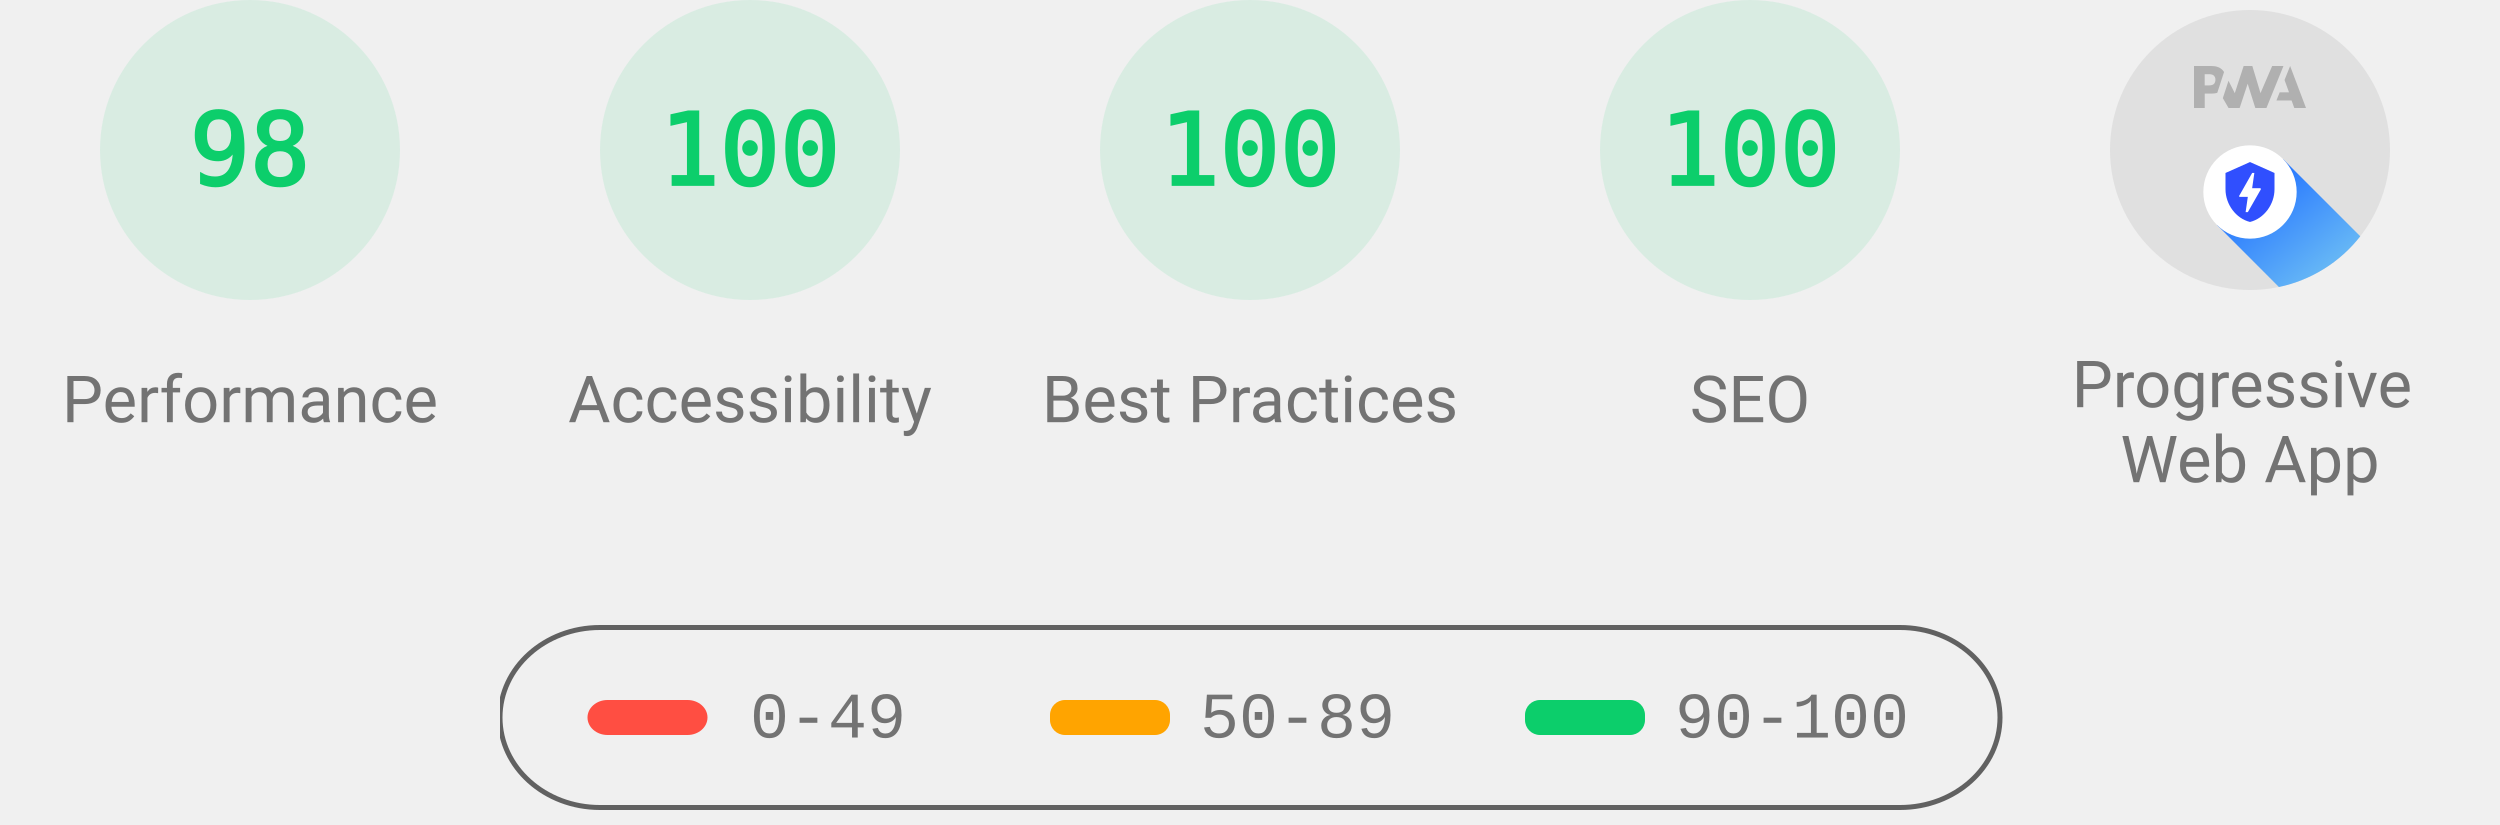
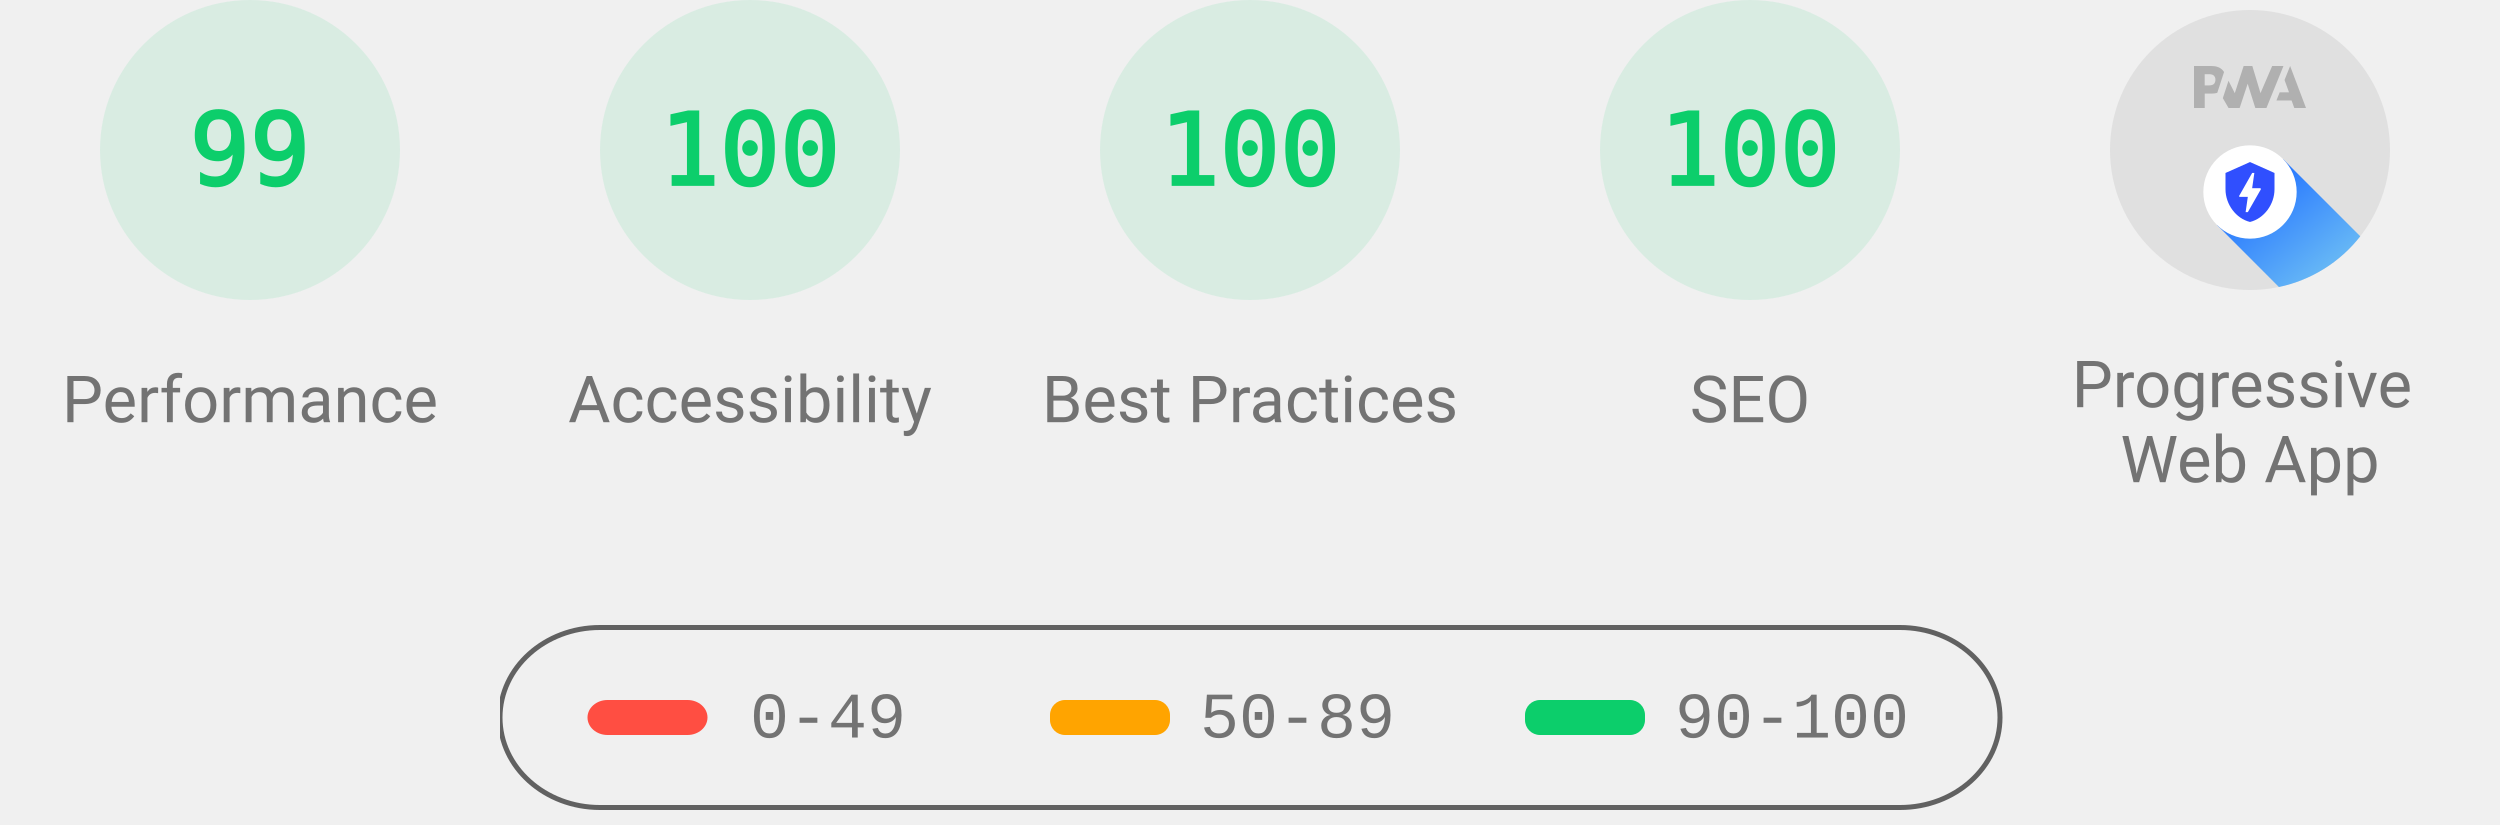
<svg xmlns="http://www.w3.org/2000/svg" class="theme--agnostic" fill="none" width="1000" height="330">
  <style>
			.gauge-base {
				opacity: 0.1
			}

			.gauge-arc {
				fill: none;
				animation-delay: 250ms;
				stroke-linecap: round;
				transform: rotate(-90deg);
				transform-origin: 100px 60px;
				animation: load-gauge 1s ease forwards
			}

			.guage-text {
				font-size: 40px;
				font-family: monospace;
				text-align: center
			}

			.guage-red {
				color: #ff4e42;
				fill: #ff4e42;
				stroke: #ff4e42
			}
			.guage-orange {
				color: #ffa400;
				fill: #ffa400;
				stroke: #ffa400
			}
			.guage-green {
				color: #0cce6b;
				fill: #0cce6b;
				stroke: #0cce6b
			}
			.theme--agnostic .guage-undefined {
				color: #5c5c5c;
				fill: #5c5c5c;
				stroke: #5c5c5c
			}
			.theme--light .guage-undefined {
				color: #1e1e1e;
				fill: #1e1e1e;
				stroke: #1e1e1e
			}
			.theme--dark .guage-undefined {
				color: #f5f5f5;
				fill: #f5f5f5;
				stroke: #f5f5f5
			}

			.guage-title {
				stroke: none;
				font-size: 26px;
				line-height: 26px;
				font-family: Roboto, Halvetica, Arial, sans-serif
			}
			.metric.guage-title {
				font-family: 'Courier New', Courier, monospace
			}
			.theme--agnostic .guage-title {
				color: #737373;
				fill: #737373
			}
			.theme--light .guage-title {
				color: #212121;
				fill: #212121
			}
			.theme--dark .guage-title {
				color: #f5f5f5;
				fill: #f5f5f5
			}

			@keyframes load-gauge {
				from {
					stroke-dasharray: 0 352.858
				}
			}
			.lh-gauge--pwa__disc {
				fill: #e0e0e0
			}
			.lh-gauge--pwa__logo {
				position: relative;
				fill: #b0b0b0
			}
			.lh-gauge--pwa__invisible {
				display: none
			}
			.lh-gauge--pwa__visible {
				display: inline
			}
			.guage-invisible {
				display: none
			}
			.lh-gauge--pwa__logo--primary-color {
				fill: #304ffe
			}
			.theme--agnostic .lh-gauge--pwa__logo--secondary-color {
				fill: #787878
			}
			.theme--light .lh-gauge--pwa__logo--secondary-color {
				fill: #3d3d3d
			}
			.theme--dark .lh-gauge--pwa__logo--secondary-color {
				fill: #d8b6b6
			}
			.theme--light #svg_2 {
				stroke: #00000022
			}
			.theme--agnostic #svg_2 {
				stroke: #616161
			}
			.theme--light #svg_2 {
				stroke: #00000022
			}
			.theme--dark #svg_2 {
				stroke: #f5f5f566
			}
		</style>
  <svg class="guage-div guage-perf guage-green" viewBox="0 0 200 200" width="200" height="200" x="0" y="0">
    <circle class="gauge-base" r="56" cx="100" cy="60" stroke-width="8" />
-     <circle class="gauge-arc guage-arc-1" r="56" cx="100" cy="60" stroke-width="8" style="stroke-dasharray: 344.821, 351.858;" />
-     <text class="guage-text" x="100px" y="60px" alignment-baseline="central" dominant-baseline="central" text-anchor="middle">98</text>
+     <circle class="gauge-arc guage-arc-1" r="56" cx="100" cy="60" stroke-width="8" style="stroke-dasharray: 348.339, 351.858;" />
+     <text class="guage-text" x="100px" y="60px" alignment-baseline="central" dominant-baseline="central" text-anchor="middle">99</text>
    <text class="guage-title" x="100px" y="160px" alignment-baseline="central" dominant-baseline="central" text-anchor="middle">Performance</text>
  </svg>
  <svg class="guage-div guage-acc guage-green" viewBox="0 0 200 200" width="200" height="200" x="200" y="0">
    <circle class="gauge-base" r="56" cx="100" cy="60" stroke-width="8" />
    <circle class="gauge-arc guage-arc-2" r="56" cx="100" cy="60" stroke-width="8" style="stroke-dasharray: 351.858, 351.858;" />
    <text class="guage-text" x="100px" y="60px" alignment-baseline="central" dominant-baseline="central" text-anchor="middle">100</text>
    <text class="guage-title" x="100px" y="160px" alignment-baseline="central" dominant-baseline="central" text-anchor="middle">Accessibility</text>
  </svg>
  <svg class="guage-div guage-best guage-green" viewBox="0 0 200 200" width="200" height="200" x="400" y="0">
    <circle class="gauge-base" r="56" cx="100" cy="60" stroke-width="8" />
    <circle class="gauge-arc guage-arc-3" r="56" cx="100" cy="60" stroke-width="8" style="stroke-dasharray: 351.858, 351.858;" />
    <text class="guage-text" x="100px" y="60px" alignment-baseline="central" dominant-baseline="central" text-anchor="middle">100</text>
    <text class="guage-title" x="100px" y="160px" alignment-baseline="central" dominant-baseline="central" text-anchor="middle">Best Practices</text>
  </svg>
  <svg class="guage-div guage-seo guage-green" viewBox="0 0 200 200" width="200" height="200" x="600" y="0">
    <circle class="gauge-base" r="56" cx="100" cy="60" stroke-width="8" />
    <circle class="gauge-arc guage-arc-4" r="56" cx="100" cy="60" stroke-width="8" style="stroke-dasharray: 351.858, 351.858;" />
    <text class="guage-text" x="100px" y="60px" alignment-baseline="central" dominant-baseline="central" text-anchor="middle">100</text>
    <text class="guage-title" x="100px" y="160px" alignment-baseline="central" dominant-baseline="central" text-anchor="middle">SEO</text>
  </svg>
  <svg class="guage-div guage-pwa " viewBox="0 0 200 200" width="200" height="200" x="800" y="0">
    <svg viewBox="0 0 60 60" width="112" height="112" x="44" y="4">
      <defs>
        <linearGradient id="lh-gauge--pwa__check-circle__gradient-0" x1="50%" y1="0%" x2="50%" y2="100%">
          <stop stop-color="#00C852" offset="0%" />
          <stop stop-color="#009688" offset="100%" />
        </linearGradient>
        <linearGradient id="lh-gauge--pwa__installable__shadow-gradient-0" x1="76.056%" x2="24.111%" y1="82.995%" y2="24.735%">
          <stop stop-color="#A5D6A7" offset="0%" />
          <stop stop-color="#80CBC4" offset="100%" />
        </linearGradient>
        <linearGradient id="lh-gauge--pwa__fast-reliable__shadow-gradient-0" x1="76.056%" y1="82.995%" x2="25.678%" y2="26.493%">
          <stop stop-color="#64B5F6" offset="0%" />
          <stop stop-color="#2979FF" offset="100%" />
        </linearGradient>
        <g id="lh-gauge--pwa__fast-reliable-badge-0">
          <circle fill="#FFFFFF" cx="10" cy="10" r="10" />
          <path fill="#304FFE" d="M10 3.58l5.25 2.34v3.5c0 3.23-2.24 6.26-5.25 7-3.01-.74-5.25-3.77-5.25-7v-3.5L10 3.58zm-.47 10.74l2.76-4.83.03-.07c.04-.08 0-.24-.22-.24h-1.64l.47-3.26h-.47l-2.7 4.77c-.02.01.05-.1-.04.05-.09.16-.1.31.18.31h1.63l-.47 3.27h.47z" />
        </g>
        <g id="lh-gauge--pwa__installable-badge-0">
          <circle fill="#FFFFFF" cx="10" cy="10" r="10" />
          <path fill="#009688" d="M10 4.167A5.835 5.835 0 0 0 4.167 10 5.835 5.835 0 0 0 10 15.833 5.835 5.835 0 0 0 15.833 10 5.835 5.835 0 0 0 10 4.167zm2.917 6.416h-2.334v2.334H9.417v-2.334H7.083V9.417h2.334V7.083h1.166v2.334h2.334v1.166z" />
        </g>
      </defs>
      <g stroke="none" fill-rule="nonzero">
        <circle class="lh-gauge--pwa__disc" cx="30" cy="30" r="30" />
        <g class="lh-gauge--pwa__logo">
          <path d="M35.66 19.39l.7-1.75h2L37.4 15 38.6 12l3.4 9h-2.51l-.58-1.61z" />
          <path d="M33.52 21l3.65-9h-2.42l-2.5 5.82L30.5 12h-1.86l-1.9 5.82-1.35-2.65-1.21 3.72L25.4 21h2.38l1.72-5.2 1.64 5.2z" />
          <path fill-rule="nonzero" d="M20.3 17.91h1.48c.45 0 .85-.05 1.2-.15l.39-1.18 1.07-3.3a2.64 2.64 0 0 0-.28-.37c-.55-.6-1.36-.91-2.42-.91H18v9h2.3V17.9zm1.96-3.84c.22.22.33.5.33.87 0 .36-.1.65-.29.87-.2.23-.59.35-1.15.35h-.86v-2.41h.87c.52 0 .89.1 1.1.32z" />
        </g>
        <rect class="lh-gauge--pwa__component lh-gauge--pwa__na-line lh-gauge--pwa__invisible" fill="#FFFFFF" x="20" y="32" width="20" height="4" rx="2" />
        <g class="lh-gauge--pwa__component lh-gauge--pwa__fast-reliable-badge lh-gauge--pwa__visible" transform="translate(20, 29)">
          <path fill="url(#lh-gauge--pwa__fast-reliable__shadow-gradient-0)" d="M33.63 19.49A30 30 0 0 1 16.2 30.36L3 17.14 17.14 3l16.49 16.49z" />
          <use href="#lh-gauge--pwa__fast-reliable-badge-0" />
        </g>
        <g class="lh-gauge--pwa__component lh-gauge--pwa__installable-badge lh-gauge--pwa__invisible" transform="translate(20, 29)">
          <path fill="url(#lh-gauge--pwa__installable__shadow-gradient-0)" d="M33.629 19.487c-4.272 5.453-10.391 9.39-17.415 10.869L3 17.142 17.142 3 33.63 19.487z" />
          <use href="#lh-gauge--pwa__installable-badge-0" />
        </g>
        <g class="lh-gauge--pwa__component lh-gauge--pwa__fast-reliable-installable-badges lh-gauge--pwa__invisible">
          <g transform="translate(8, 29)">
            <path fill="url(#lh-gauge--pwa__fast-reliable__shadow-gradient-0)" d="M16.321 30.463L3 17.143 17.142 3l22.365 22.365A29.864 29.864 0 0 1 22 31c-1.942 0-3.84-.184-5.679-.537z" />
            <use href="#lh-gauge--pwa__fast-reliable-badge-0" />
          </g>
          <g transform="translate(32, 29)">
            <path fill="url(#lh-gauge--pwa__installable__shadow-gradient-0)" d="M25.982 11.84a30.107 30.107 0 0 1-13.08 15.203L3 17.143 17.142 3l8.84 8.84z" />
            <use href="#lh-gauge--pwa__installable-badge-0" />
          </g>
        </g>
        <g class="lh-gauge--pwa__component lh-gauge--pwa__check-circle lh-gauge--pwa__invisible" transform="translate(18, 28)">
          <circle fill="#FFFFFF" cx="12" cy="12" r="12" />
          <path fill="url(#lh-gauge--pwa__check-circle__gradient-0)" d="M12 2a10 10 0 1 0 0 20 10 10 0 0 0 0-20zm-2 15l-5-5 1.41-1.41L10 14.17l7.59-7.59L19 8l-9 9z" />
        </g>
      </g>
    </svg>
    <text class="guage-title" y="160px" alignment-baseline="central" dominant-baseline="central" text-anchor="middle">
      <tspan x="100px" dy="-6px">Progressive</tspan>
      <tspan x="100px" dy="30px">Web App</tspan>
    </text>
  </svg>
  <svg width="604" height="76" x="200" y="250">
    <g>
      <rect fill="none" id="canvas_background" height="80" width="604" y="-1" x="-1" />
      <g display="none" overflow="visible" y="0" x="0" height="100%" width="100%" id="canvasGrid">
        <rect fill="url(#gridpattern)" stroke-width="0" y="0" x="0" height="100%" width="100%" />
      </g>
    </g>
    <g>
      <rect fill-opacity="0" stroke-width="2" rx="40" id="svg_2" height="72" width="600" y="1" x="0" fill="#000000" />
      <rect stroke="#000" rx="8" id="svg_3" height="14" width="48" y="30" x="35" stroke-opacity="null" stroke-width="0" fill="#ff4e42" />
      <rect stroke="#000" rx="6" id="svg_4" height="14" width="48" y="30" x="220" stroke-opacity="null" stroke-width="0" fill="#ffa400" />
      <rect stroke="#000" rx="6" id="svg_5" height="14" width="48" y="30" x="410" stroke-opacity="null" stroke-width="0" fill="#0cce6b" />
      <text class="metric guage-title" xml:space="preserve" text-anchor="start" font-size="26" id="svg_6" y="45" x="100" stroke-opacity="null" stroke-width="0" stroke="#000">0-49</text>
      <text class="metric guage-title" xml:space="preserve" text-anchor="start" font-size="26" id="svg_7" y="45" x="280" stroke-opacity="null" stroke-width="0" stroke="#000">50-89</text>
      <text class="metric guage-title" xml:space="preserve" text-anchor="start" font-size="26" id="svg_8" y="45" x="470" stroke-opacity="null" stroke-width="0" stroke="#000">90-100</text>
    </g>
  </svg>
</svg>
